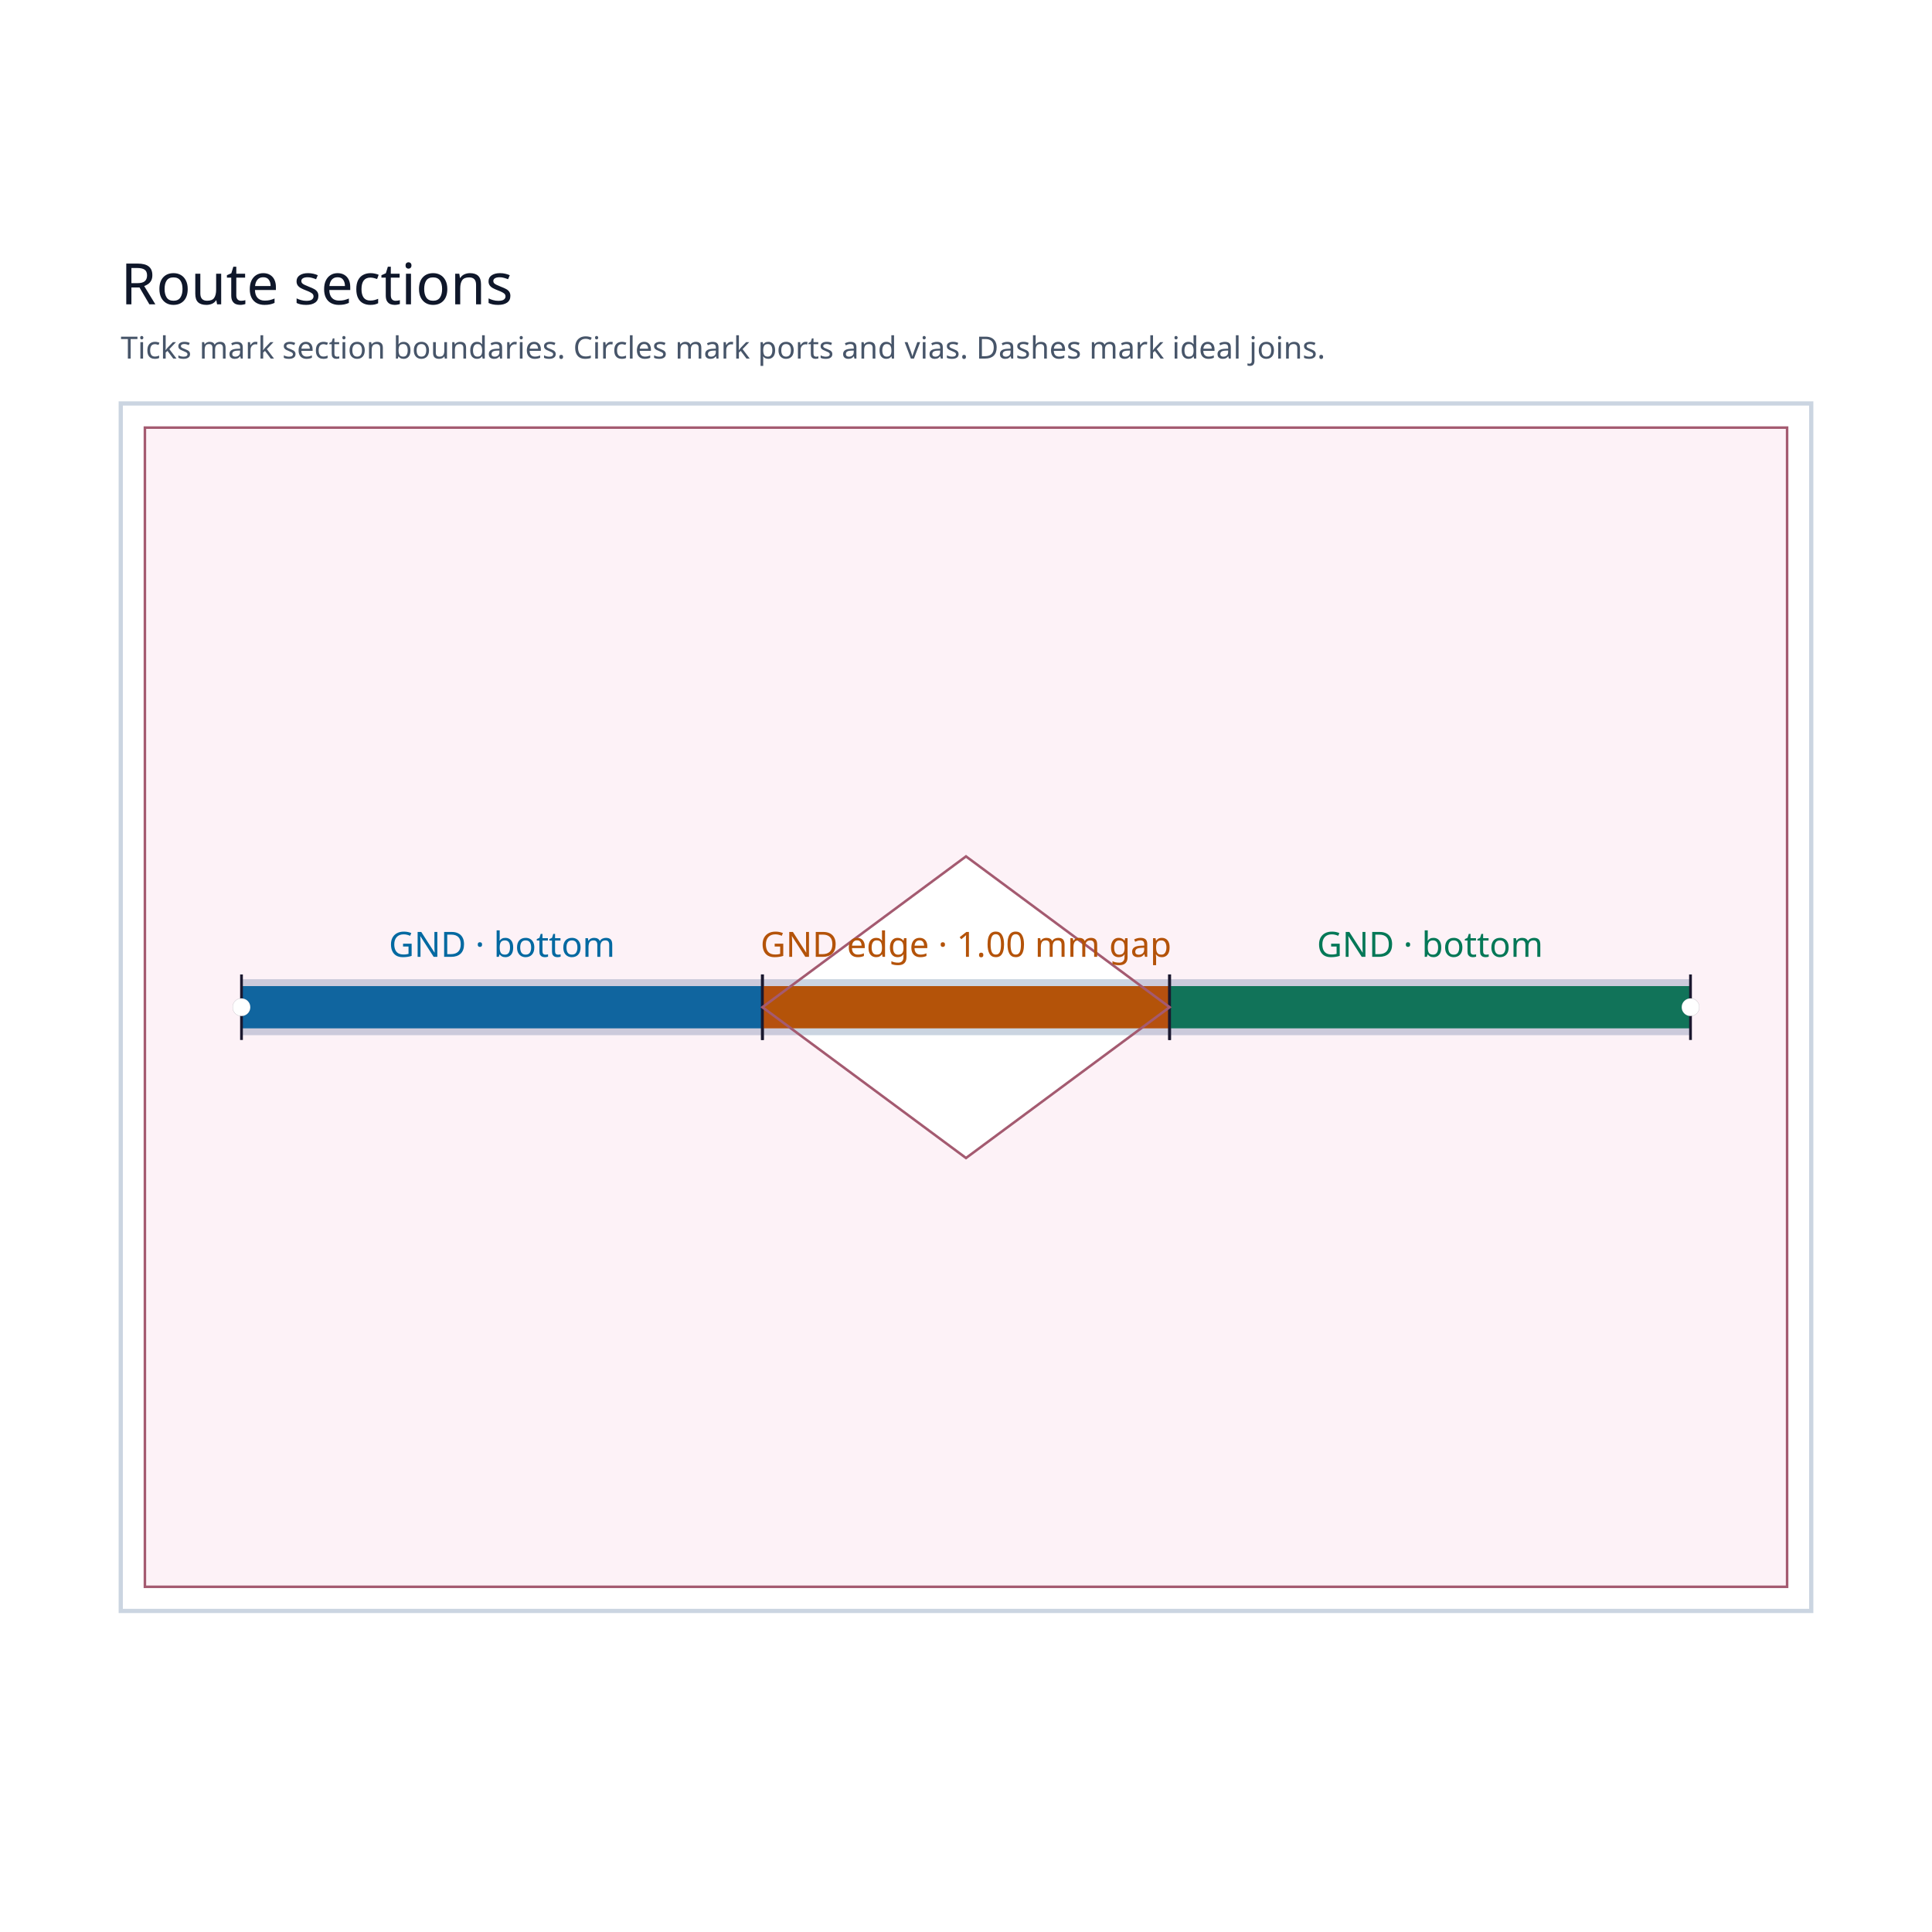
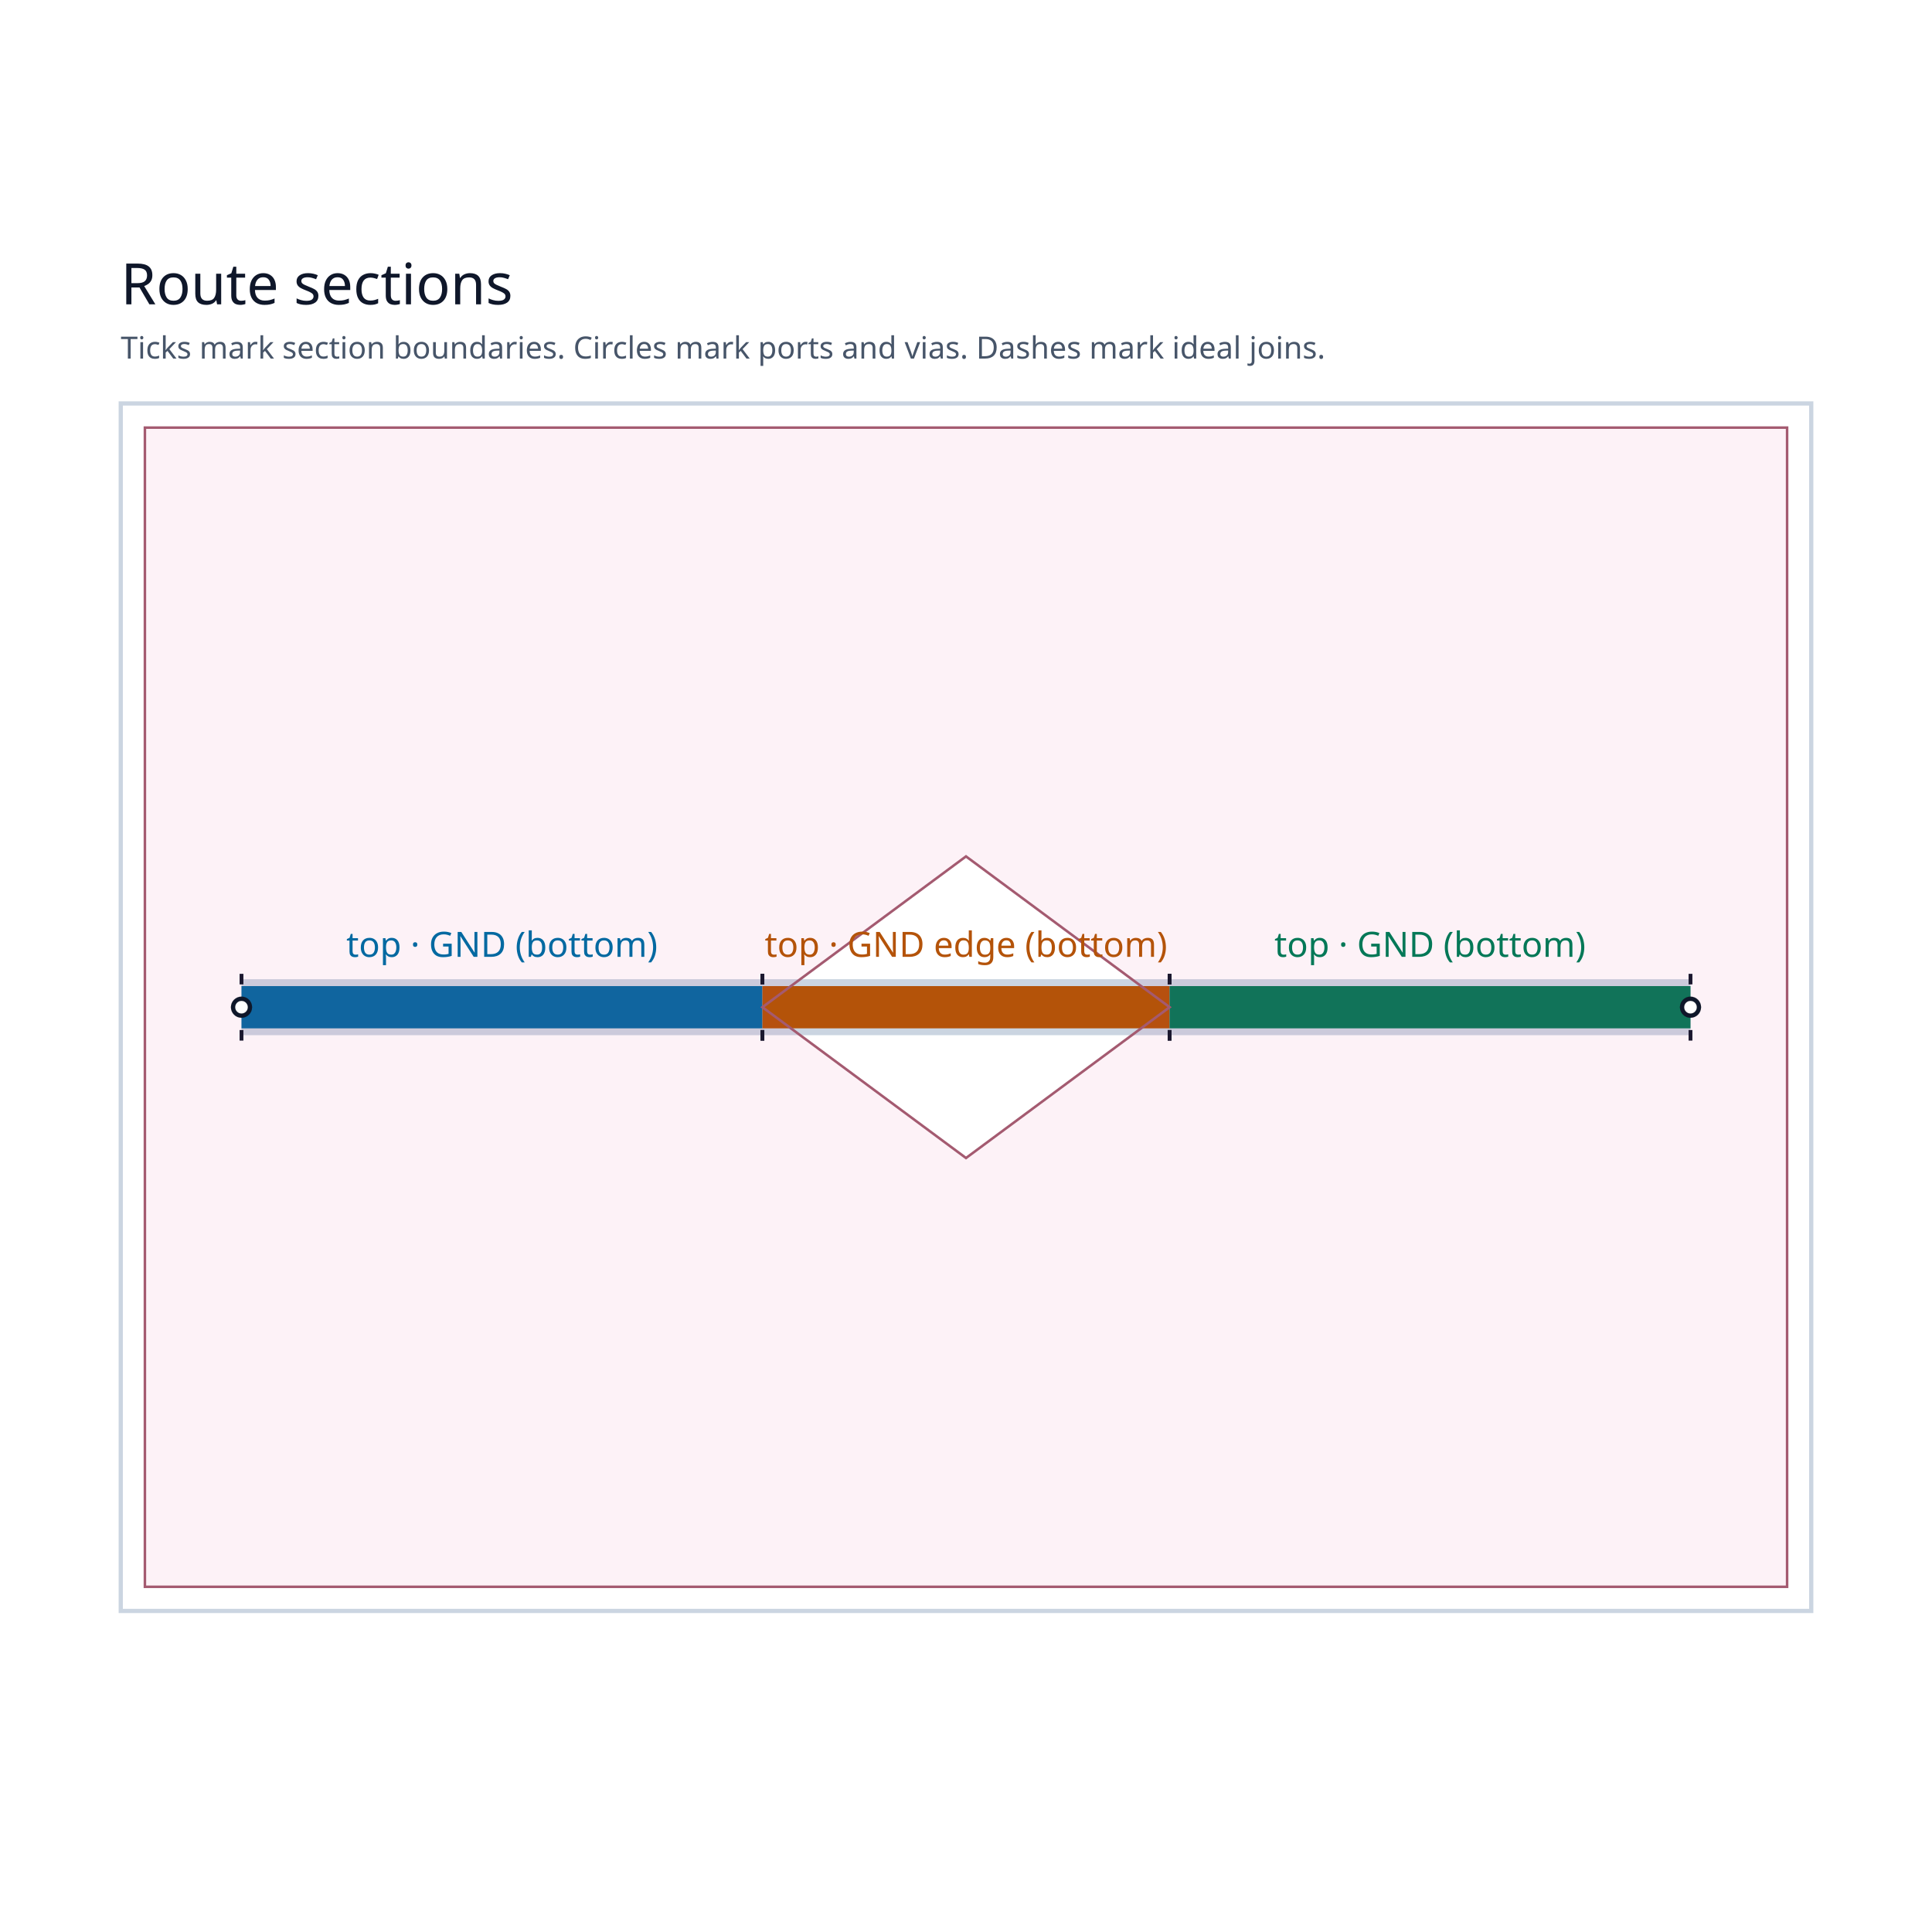
<svg xmlns="http://www.w3.org/2000/svg" width="640" height="640" viewBox="0 0 640 640">
  <rect width="100%" height="100%" fill="#ffffff" />
  <g>
    <polyline data-points="-6,0 6,0" data-type="line" data-label="" points="80,333.65 560,333.65" fill="none" stroke="#cbd5e1" stroke-linejoin="round" stroke-width="18.55" />
  </g>
  <g>
-     <polyline data-points="-6,0 -1.686006,0" data-type="line" data-label="top wire · GND · bottom" points="80,333.65 252.56,333.65" fill="none" stroke="#0369a1" stroke-linejoin="round" stroke-width="14" />
+     <polyline data-points="-6,0 -1.686006,0" data-type="line" data-label="top wire · GND (bottom)" points="80,333.65 252.56,333.65" fill="none" stroke="#0369a1" stroke-linejoin="round" stroke-width="14" />
  </g>
  <g>
-     <polyline data-points="-6,0.27125 -6,-0.27125" data-type="line" data-label="" points="80,322.8 80,344.5" fill="none" stroke="#0f172a" stroke-linejoin="round" stroke-width="0.91" />
+     <polyline data-points="-6,-0.189 -6,-0.27649999999999997" data-type="line" data-label="" points="80,341.21 80,344.71" fill="none" stroke="#0f172a" stroke-linejoin="round" stroke-width="1.26" />
  </g>
  <g>
-     <polyline data-points="-1.686006,0.27125 -1.686006,-0.27125" data-type="line" data-label="" points="252.56,322.8 252.56,344.5" fill="none" stroke="#0f172a" stroke-linejoin="round" stroke-width="0.91" />
+     <polyline data-points="-6,0.189 -6,0.27649999999999997" data-type="line" data-label="" points="80,326.09 80,322.59" fill="none" stroke="#0f172a" stroke-linejoin="round" stroke-width="1.26" />
  </g>
  <g>
-     <polyline data-points="-1.686006,0 1.686006,0" data-type="line" data-label="top wire · GND edge · 1.00 mm gap" points="252.56,333.65 387.44,333.65" fill="none" stroke="#b45309" stroke-linejoin="round" stroke-width="14" />
+     <polyline data-points="-1.686006,-0.189 -1.686006,-0.27649999999999997" data-type="line" data-label="" points="252.56,341.21 252.56,344.71" fill="none" stroke="#0f172a" stroke-linejoin="round" stroke-width="1.26" />
  </g>
  <g>
-     <polyline data-points="-1.686006,0.27125 -1.686006,-0.27125" data-type="line" data-label="" points="252.56,322.8 252.56,344.5" fill="none" stroke="#0f172a" stroke-linejoin="round" stroke-width="0.91" />
+     <polyline data-points="-1.686006,0.189 -1.686006,0.27649999999999997" data-type="line" data-label="" points="252.56,326.09 252.56,322.59" fill="none" stroke="#0f172a" stroke-linejoin="round" stroke-width="1.26" />
  </g>
  <g>
-     <polyline data-points="1.686006,0.27125 1.686006,-0.27125" data-type="line" data-label="" points="387.44,322.8 387.44,344.5" fill="none" stroke="#0f172a" stroke-linejoin="round" stroke-width="0.91" />
+     <polyline data-points="-1.686006,0 1.686006,0" data-type="line" data-label="top wire · GND edge (bottom)" points="252.56,333.65 387.44,333.65" fill="none" stroke="#b45309" stroke-linejoin="round" stroke-width="14" />
  </g>
  <g>
-     <polyline data-points="1.686006,0 6,0" data-type="line" data-label="top wire · GND · bottom" points="387.44,333.65 560,333.65" fill="none" stroke="#047857" stroke-linejoin="round" stroke-width="14" />
+     <polyline data-points="-1.686006,-0.189 -1.686006,-0.27649999999999997" data-type="line" data-label="" points="252.56,341.21 252.56,344.71" fill="none" stroke="#0f172a" stroke-linejoin="round" stroke-width="1.26" />
  </g>
  <g>
-     <polyline data-points="1.686006,0.27125 1.686006,-0.27125" data-type="line" data-label="" points="387.44,322.8 387.44,344.5" fill="none" stroke="#0f172a" stroke-linejoin="round" stroke-width="0.91" />
+     <polyline data-points="-1.686006,0.189 -1.686006,0.27649999999999997" data-type="line" data-label="" points="252.56,326.09 252.56,322.59" fill="none" stroke="#0f172a" stroke-linejoin="round" stroke-width="1.26" />
  </g>
  <g>
-     <polyline data-points="6,0.27125 6,-0.27125" data-type="line" data-label="" points="560,322.8 560,344.5" fill="none" stroke="#0f172a" stroke-linejoin="round" stroke-width="0.91" />
+     <polyline data-points="1.686006,-0.189 1.686006,-0.27649999999999997" data-type="line" data-label="" points="387.44,341.21 387.44,344.71" fill="none" stroke="#0f172a" stroke-linejoin="round" stroke-width="1.26" />
+   </g>
+   <g>
+     <polyline data-points="1.686006,0.189 1.686006,0.27649999999999997" data-type="line" data-label="" points="387.44,326.09 387.44,322.59" fill="none" stroke="#0f172a" stroke-linejoin="round" stroke-width="1.26" />
+   </g>
+   <g>
+     <polyline data-points="1.686006,0 6,0" data-type="line" data-label="top wire · GND (bottom)" points="387.44,333.65 560,333.65" fill="none" stroke="#047857" stroke-linejoin="round" stroke-width="14" />
+   </g>
+   <g>
+     <polyline data-points="1.686006,-0.189 1.686006,-0.27649999999999997" data-type="line" data-label="" points="387.44,341.21 387.44,344.71" fill="none" stroke="#0f172a" stroke-linejoin="round" stroke-width="1.26" />
+   </g>
+   <g>
+     <polyline data-points="1.686006,0.189 1.686006,0.27649999999999997" data-type="line" data-label="" points="387.44,326.09 387.44,322.59" fill="none" stroke="#0f172a" stroke-linejoin="round" stroke-width="1.26" />
+   </g>
+   <g>
+     <polyline data-points="6,-0.189 6,-0.27649999999999997" data-type="line" data-label="" points="560,341.21 560,344.71" fill="none" stroke="#0f172a" stroke-linejoin="round" stroke-width="1.26" />
+   </g>
+   <g>
+     <polyline data-points="6,0.189 6,0.27649999999999997" data-type="line" data-label="" points="560,326.09 560,322.59" fill="none" stroke="#0f172a" stroke-linejoin="round" stroke-width="1.26" />
  </g>
  <g>
    <polygon data-type="polygon" data-label="" data-points="-7,-5 7,-5 7,5 -7,5" points="40,533.65 600,533.65 600,133.65 40,133.65" fill="none" stroke="#cbd5e1" stroke-width="1.4" />
  </g>
  <g>
    <polygon data-type="polygon" data-label="" data-points="6.8,-4.8 6.8,4.8 -6.8,4.8 -6.8,-4.8 6.8,-4.8 0,-1.248893 -1.686006,0 0,1.248893 1.686006,0 0,-1.248893 6.8,-4.8" points="592,525.65 592,141.65 48,141.65 48,525.65 592,525.65 320,383.606 252.56,333.65 320,283.694 387.44,333.65 320,383.606 592,525.65" fill="rgba(219,39,119,0.06)" stroke="none" stroke-width="0.84" />
  </g>
  <g>
    <polygon data-type="polygon" data-label="" data-points="6.8,-4.8 6.8,4.8 -6.8,4.8 -6.8,-4.8" points="592,525.65 592,141.65 48,141.65 48,525.65" fill="none" stroke="#a45a70" stroke-width="0.84" />
  </g>
  <g>
    <polygon data-type="polygon" data-label="" data-points="0,-1.248893 -1.686006,0 0,1.248893 1.686006,0" points="320,383.606 252.56,333.65 320,283.694 387.44,333.65" fill="none" stroke="#a45a70" stroke-width="0.84" />
  </g>
-   <circle data-type="circle" data-label="" data-x="-6" data-y="0" cx="80" cy="333.65" r="2.94" fill="white" stroke="#0f172a" stroke-width="0.025" />
-   <circle data-type="circle" data-label="" data-x="6" data-y="0" cx="560" cy="333.65" r="2.94" fill="white" stroke="#0f172a" stroke-width="0.025" />
+   <circle data-type="circle" data-label="" data-x="-6" data-y="0" cx="80" cy="333.65" r="3.5" fill="#0f172a" stroke="black" stroke-width="0.025" />
+   <circle data-type="circle" data-label="" data-x="-6" data-y="0" cx="80" cy="333.65" r="2.1" fill="white" stroke="black" stroke-width="0.025" />
+   <circle data-type="circle" data-label="" data-x="6" data-y="0" cx="560" cy="333.65" r="3.5" fill="#0f172a" stroke="black" stroke-width="0.025" />
+   <circle data-type="circle" data-label="" data-x="6" data-y="0" cx="560" cy="333.65" r="2.1" fill="white" stroke="black" stroke-width="0.025" />
  <text data-type="text" data-label="Route sections" data-x="-7" data-y="5.6825" x="40" y="106.35" fill="#0f172a" font-size="18.9" font-family="sans-serif" text-anchor="start" dominant-baseline="text-after-edge">Route sections</text>
  <text data-type="text" data-label="Ticks mark section boundaries. Circles mark ports and vias. Dashes mark ideal joins." data-x="-7" data-y="5.2975" x="40" y="121.75" fill="#475569" font-size="10.15" font-family="sans-serif" text-anchor="start" dominant-baseline="text-after-edge">Ticks mark section boundaries. Circles mark ports and vias. Dashes mark ideal joins.</text>
-   <text data-type="text" data-label="GND · bottom" data-x="-3.843003" data-y="0.3325" x="166.28" y="320.35" fill="#0369a1" font-size="11.55" font-family="sans-serif" text-anchor="middle" dominant-baseline="text-after-edge">GND · bottom</text>
-   <text data-type="text" data-label="GND edge · 1.00 mm gap" data-x="0" data-y="0.3325" x="320" y="320.35" fill="#b45309" font-size="11.55" font-family="sans-serif" text-anchor="middle" dominant-baseline="text-after-edge">GND edge · 1.00 mm gap</text>
-   <text data-type="text" data-label="GND · bottom" data-x="3.843003" data-y="0.3325" x="473.72" y="320.35" fill="#047857" font-size="11.55" font-family="sans-serif" text-anchor="middle" dominant-baseline="text-after-edge">GND · bottom</text>
+   <text data-type="text" data-label="top · GND (bottom)" data-x="-3.843003" data-y="0.3325" x="166.28" y="320.35" fill="#0369a1" font-size="11.55" font-family="sans-serif" text-anchor="middle" dominant-baseline="text-after-edge">top · GND (bottom)</text>
+   <text data-type="text" data-label="top · GND edge (bottom)" data-x="0" data-y="0.3325" x="320" y="320.35" fill="#b45309" font-size="11.55" font-family="sans-serif" text-anchor="middle" dominant-baseline="text-after-edge">top · GND edge (bottom)</text>
+   <text data-type="text" data-label="top · GND (bottom)" data-x="3.843003" data-y="0.3325" x="473.72" y="320.35" fill="#047857" font-size="11.55" font-family="sans-serif" text-anchor="middle" dominant-baseline="text-after-edge">top · GND (bottom)</text>
  <g id="crosshair" style="display: none">
    <line id="crosshair-h" y1="0" y2="640" stroke="#666" stroke-width="0.5" />
    <line id="crosshair-v" x1="0" x2="640" stroke="#666" stroke-width="0.5" />
    <text id="coordinates" font-family="monospace" font-size="12" fill="#666" />
  </g>
</svg>
